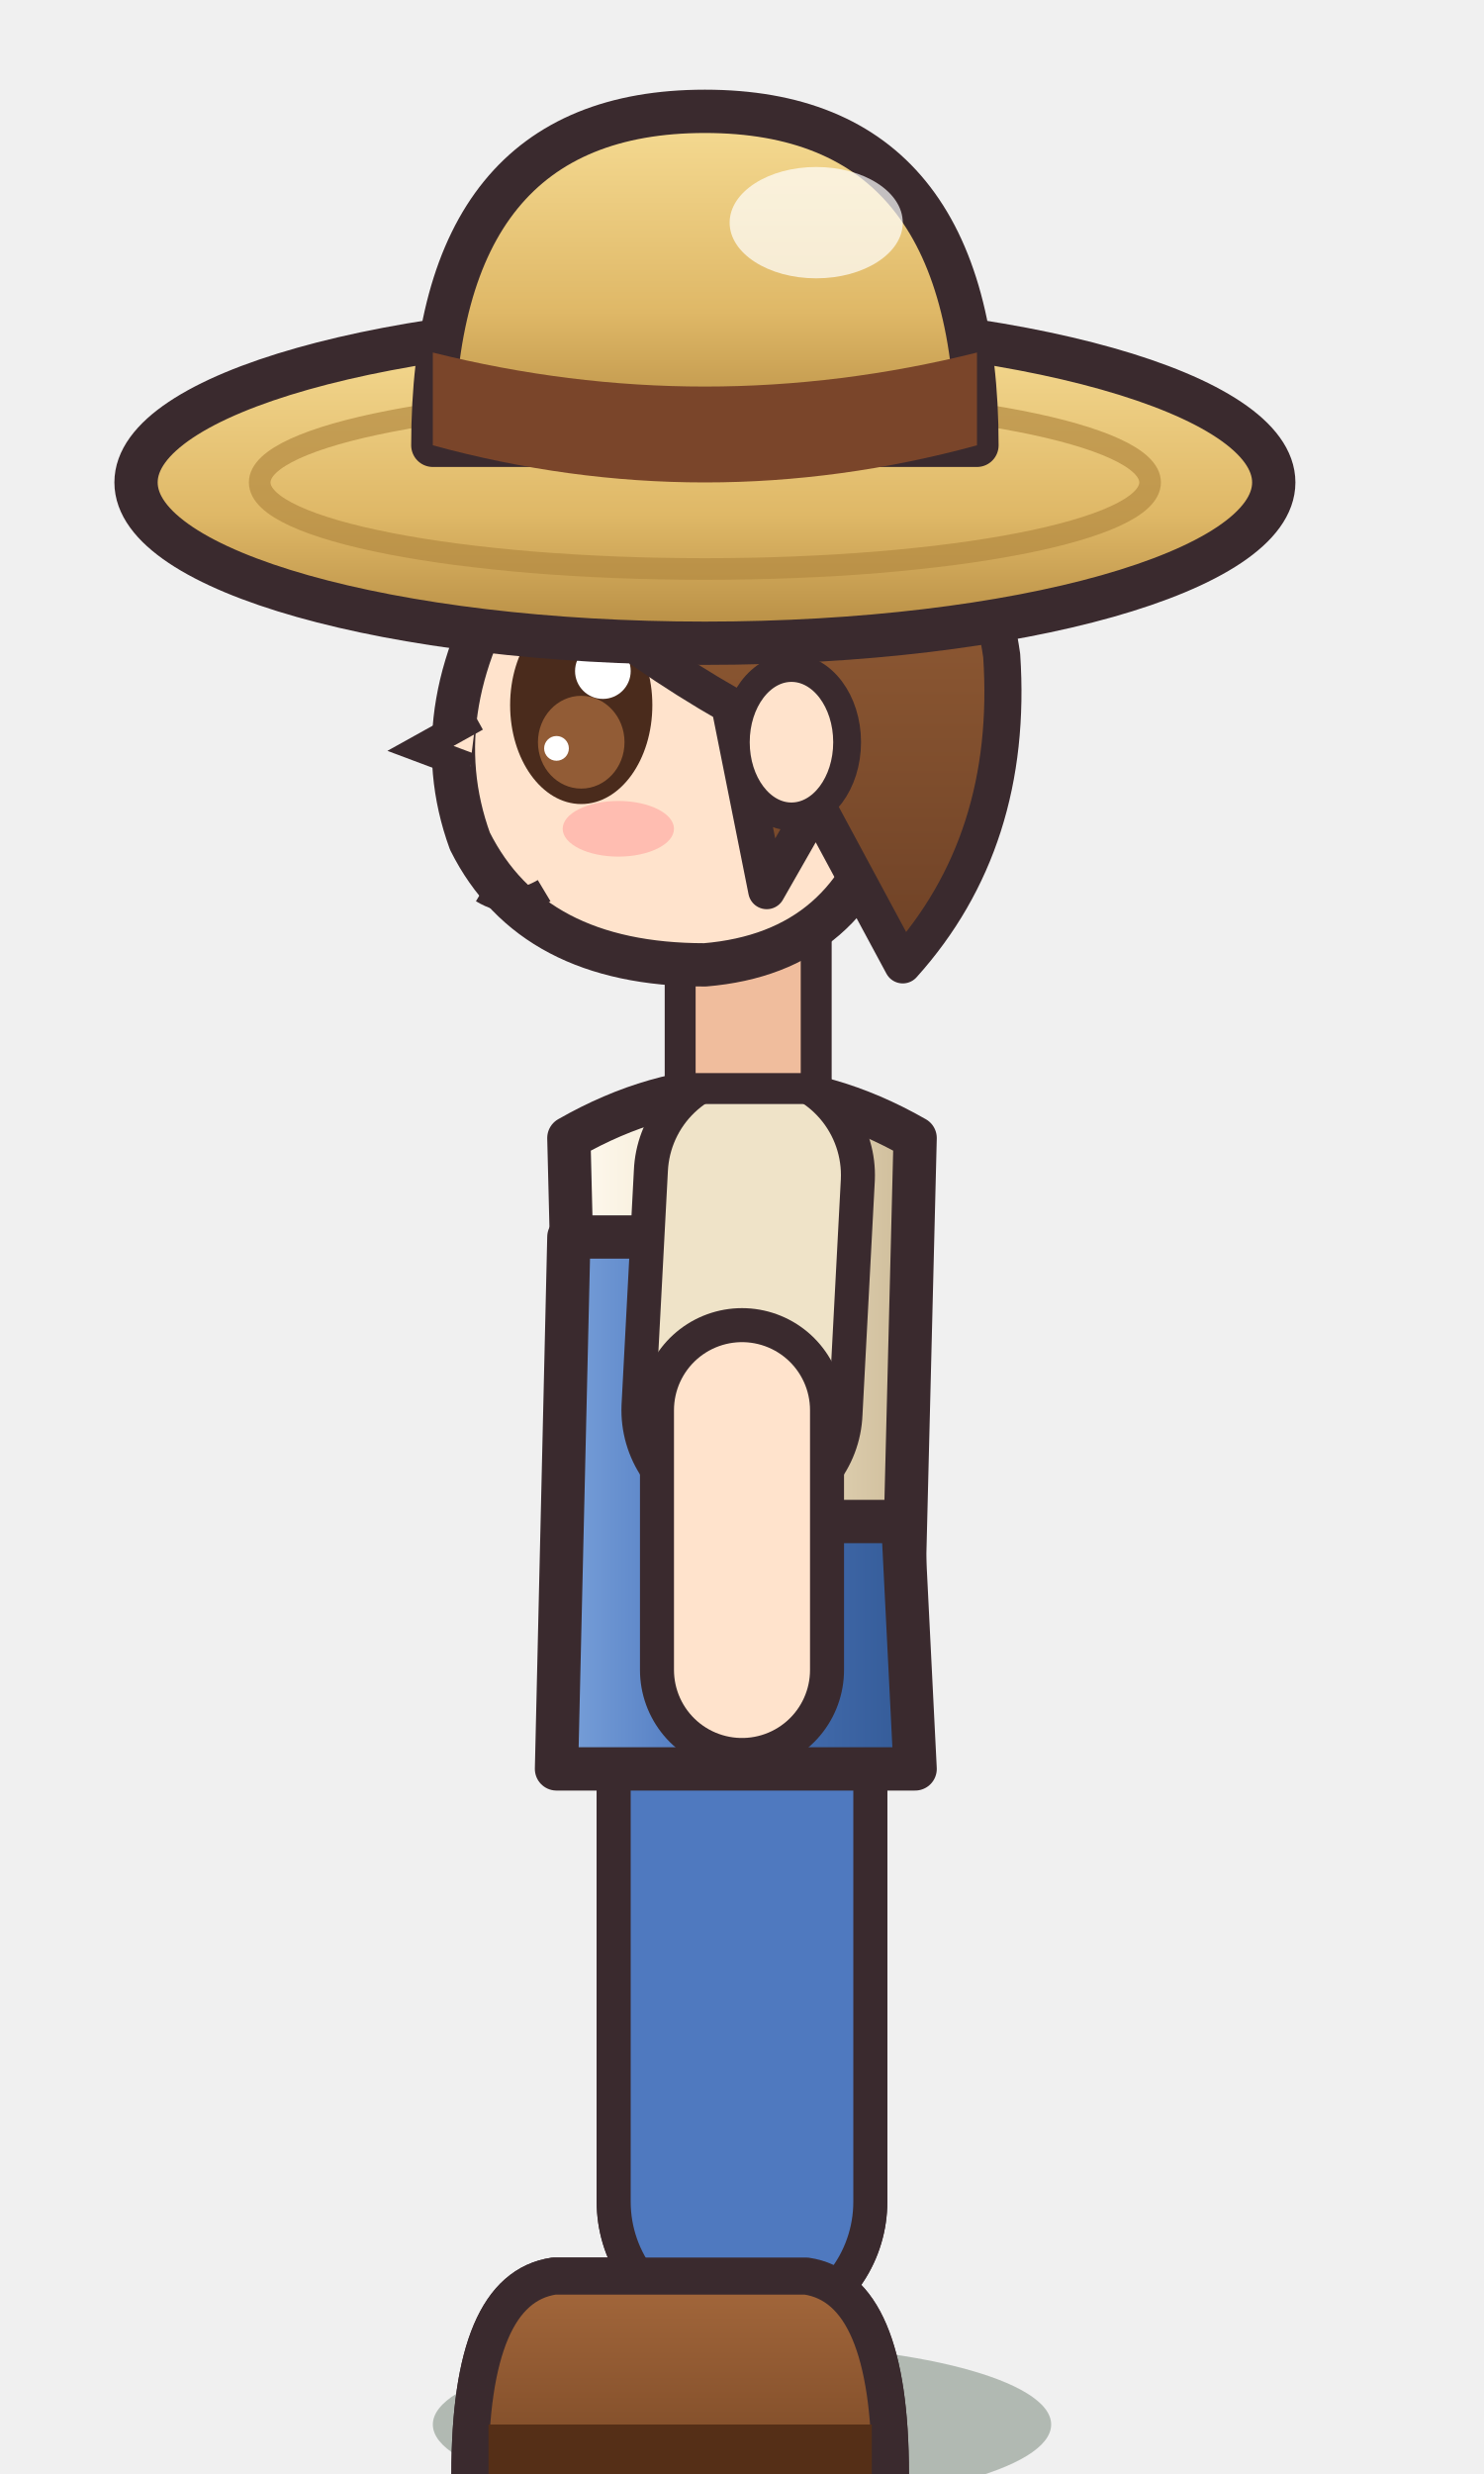
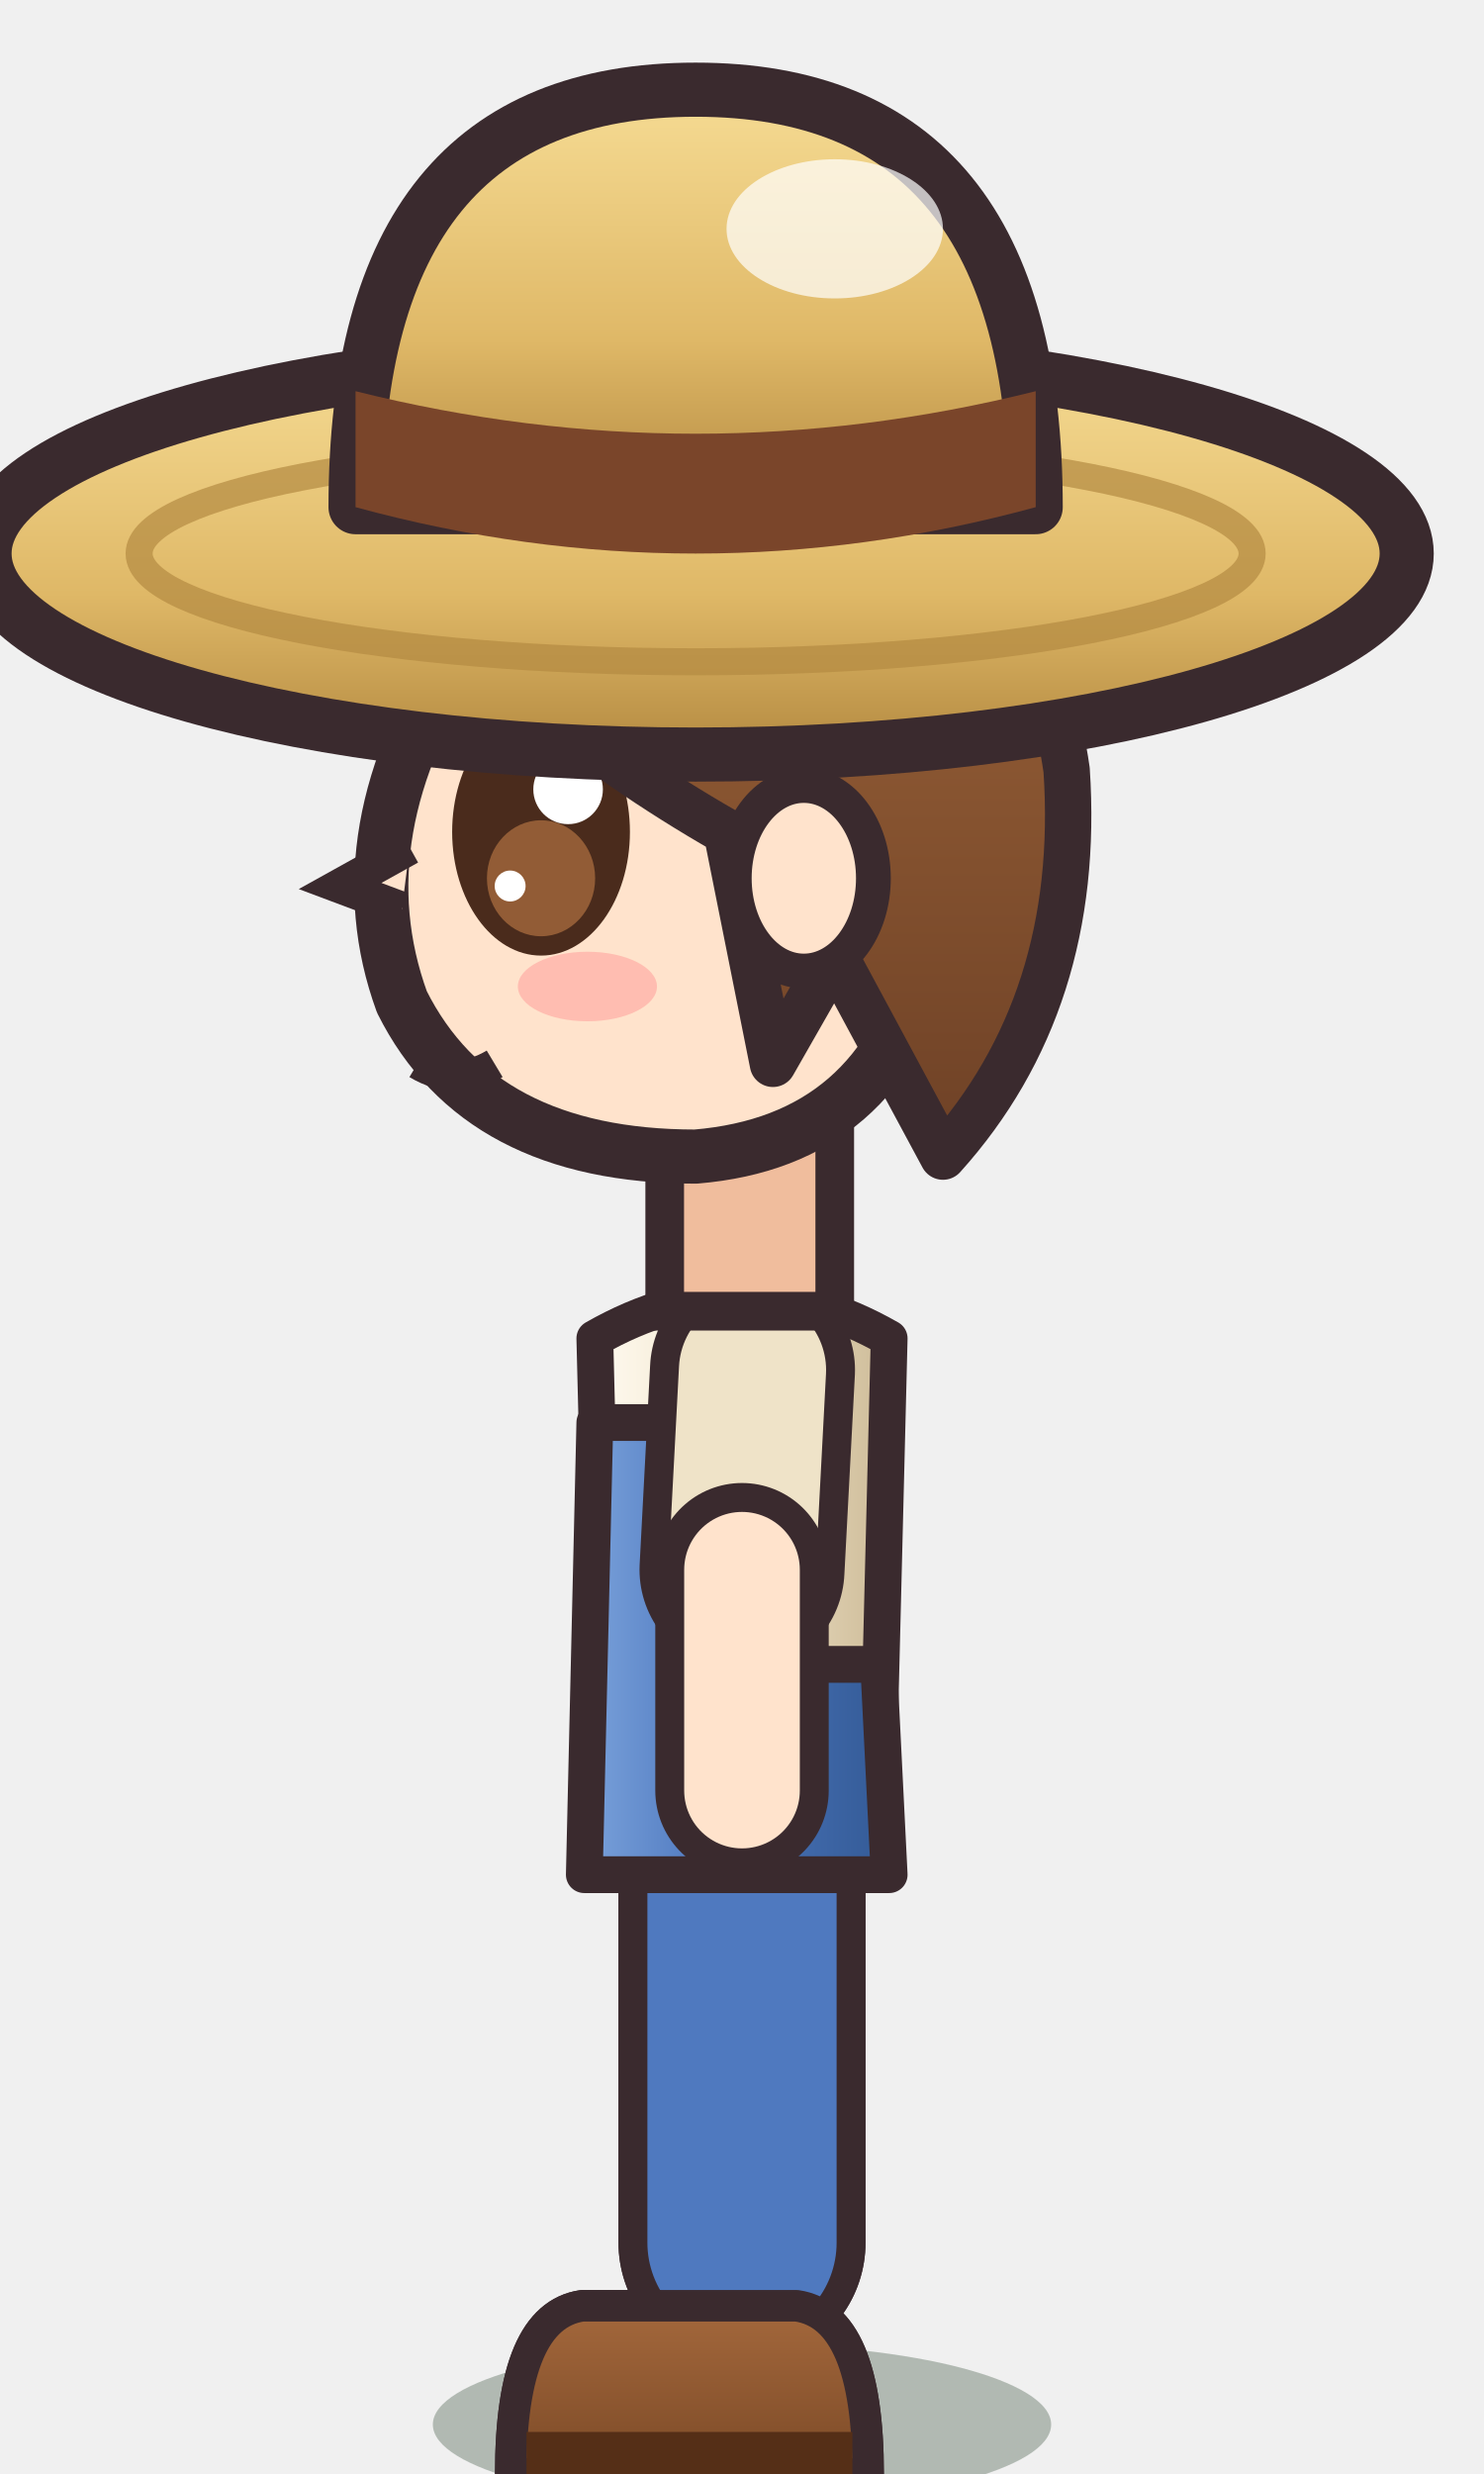
<svg xmlns="http://www.w3.org/2000/svg" viewBox="0 0 24 40" width="24" height="40">
  <defs>
    <linearGradient id="g1" x1="0" y1="0" x2="0" y2="1">
      <stop offset="0" stop-color="#a4683c" />
      <stop offset="1" stop-color="#7c4a27" />
    </linearGradient>
    <linearGradient id="g2" x1="0" y1="0" x2="0" y2="1">
      <stop offset="0" stop-color="#a4683c" />
      <stop offset="1" stop-color="#7c4a27" />
    </linearGradient>
    <linearGradient id="g3" x1="0" y1="0" x2="1" y2="0">
      <stop offset="0" stop-color="#cdbb98" />
      <stop offset="0.5" stop-color="#efe3c8" />
      <stop offset="1" stop-color="#fffaf0" />
    </linearGradient>
    <linearGradient id="g4" x1="0" y1="0" x2="1" y2="0">
      <stop offset="0" stop-color="#335a96" />
      <stop offset="0.6" stop-color="#4f79bf" />
      <stop offset="1" stop-color="#7aa2db" />
    </linearGradient>
    <linearGradient id="g5" x1="0" y1="0" x2="0" y2="1">
      <stop offset="0" stop-color="#9a6238" />
      <stop offset="1" stop-color="#6e4126" />
    </linearGradient>
    <linearGradient id="g6" x1="0" y1="0" x2="0" y2="1">
      <stop offset="0" stop-color="#f6dc94" />
      <stop offset="0.6" stop-color="#dfb867" />
      <stop offset="1" stop-color="#b48a41" />
    </linearGradient>
  </defs>
  <g transform="matrix(-1 0 0 1 24 0)">
    <ellipse cx="12" cy="39.2" rx="5" ry="1.3" fill="#1f3a22" opacity="0.3" />
-     <path d="M12.00 26.00 L12.00 35.60" stroke="#3a2a2e" stroke-width="4.70" stroke-linecap="round" />
-     <path d="M12.00 26.00 L12.00 35.60" stroke="#335a96" stroke-width="3.60" stroke-linecap="round" />
-     <path d="M9.60 40.00 q0 -3 1.36 -3.2 l4.08 0 q1.36 0.2 1.36 3.2 Z" fill="url(#g1)" stroke="#3a2a2e" stroke-width="0.6" stroke-linejoin="round" />
-     <path d="M9.90 39.60 l6.20 0" stroke="#552f17" stroke-width="0.8" />
-     <path d="M12.00 26.00 L12.00 35.60" stroke="#3a2a2e" stroke-width="4.70" stroke-linecap="round" />
-     <path d="M12.00 26.00 L12.00 35.60" stroke="#4f79bf" stroke-width="3.60" stroke-linecap="round" />
-     <path d="M9.60 40.00 q0 -3 1.36 -3.2 l4.08 0 q1.36 0.2 1.36 3.2 Z" fill="url(#g2)" stroke="#3a2a2e" stroke-width="0.6" stroke-linejoin="round" />
-     <path d="M9.90 39.60 l6.20 0" stroke="#552f17" stroke-width="0.8" />
-     <path d="M9.2 18.4 Q12 16.8 14.8 18.4 L14.6 26.4 L9.4 26.4 Z" fill="url(#g3)" stroke="#3a2a2e" stroke-width="0.7" stroke-linejoin="round" />
-     <path d="M11.4 20 L14.8 20 L15 28.6 L9.2 28.6 L9.4 24.6 L11.4 24.6 Z" fill="url(#g4)" stroke="#3a2a2e" stroke-width="0.7" stroke-linejoin="round" />
-     <path d="M12.6 20.2 L11 18.2" stroke="#3a2a2e" stroke-width="1.5" />
-     <path d="M12.6 20.2 L11 18.2" stroke="#4f79bf" stroke-width="0.8" />
-     <circle cx="12.8" cy="20.5" r="0.65" fill="#f4c95d" stroke="#3a2a2e" stroke-width="0.35" />
-     <path d="M11.80 19.00 L12.00 22.80" stroke="#3a2a2e" stroke-width="3.90" stroke-linecap="round" />
-     <path d="M11.80 19.00 L12.00 22.80" stroke="#efe3c8" stroke-width="2.80" stroke-linecap="round" />
-     <path d="M12.00 22.80 L12.00 27.00" stroke="#3a2a2e" stroke-width="3.30" stroke-linecap="round" />
-     <path d="M12.00 22.80 L12.00 27.00" stroke="#ffe3cc" stroke-width="2.20" stroke-linecap="round" />
-     <rect x="10.8" y="14.6" width="2.2" height="3" fill="#f0bd9d" stroke="#3a2a2e" stroke-width="0.5" />
-     <path d="M15.6 9 Q17.2 11.4 16.4 13.6 Q15.4 15.6 12.6 15.6 Q10.2 15.4 9.6 13 L10 9 Z" fill="#ffe3cc" stroke="#3a2a2e" stroke-width="0.7" stroke-linejoin="round" />
-     <path d="M16.3 11.6 l0.9 0.5 l-0.8 0.3" stroke="#3a2a2e" stroke-width="0.45" fill="#ffe3cc" />
-     <ellipse cx="14.60" cy="11.40" rx="1.15" ry="1.6" fill="#4a2b1c" />
-     <ellipse cx="14.60" cy="12.00" rx="0.7" ry="0.75" fill="#9a6238" opacity="0.9" />
-     <circle cx="14.25" cy="10.85" r="0.45" fill="#ffffff" />
-     <circle cx="15.00" cy="12.10" r="0.2" fill="#ffffff" />
-     <path d="M13.35 9.80 q1.25 -0.8 2.5 0" stroke="#3a2a2e" stroke-width="0.55" fill="none" stroke-linecap="round" />
-     <ellipse cx="14" cy="13.4" rx="0.9" ry="0.45" fill="#ff9f9a" opacity="0.55" />
-     <path d="M15.2 14.4 q0.5 0.3 1 0" stroke="#3a2a2e" stroke-width="0.4" fill="none" />
-     <path d="M13.6 7.6 Q8.4 6.4 7.8 10.6 Q7.6 13.6 9.4 15.6 L10.8 13 L11.6 14.4 L12.2 11.4 Q13.6 10.6 14.8 9.6 L15.8 9.8 Z" fill="url(#g5)" stroke="#3a2a2e" stroke-width="0.6" stroke-linejoin="round" />
-     <ellipse cx="11.2" cy="12" rx="0.9" ry="1.2" fill="#ffe3cc" stroke="#3a2a2e" stroke-width="0.45" />
-     <ellipse cx="12.60" cy="7.80" rx="9.2" ry="2.6" fill="url(#g6)" stroke="#3a2a2e" stroke-width="0.7" />
-     <ellipse cx="12.60" cy="7.80" rx="7.2" ry="1.4" fill="none" stroke="#b48a41" stroke-width="0.35" opacity="0.7" />
-     <path d="M8.20 7.20 q0 -5.4 4.4 -5.4 q4.4 0 4.4 5.4 Z" fill="url(#g6)" stroke="#3a2a2e" stroke-width="0.7" stroke-linejoin="round" />
-     <path d="M8.20 7.20 q4.4 1.2 8.8 0 l0 -1.5 q-4.4 1.1 -8.8 0 Z" fill="#7a452a" />
-     <ellipse cx="10.80" cy="3.60" rx="1.4" ry="0.9" fill="#ffffff" opacity="0.7" />
+     <g transform="translate(12 20.45) scale(1.25) translate(-12 -17)">
+ </g>
+     <g transform="translate(12 40) scale(0.85) translate(-12 -40)">
+       <path d="M12.00 26.00 L12.00 35.60" stroke="#3a2a2e" stroke-width="4.70" stroke-linecap="round" />
+       <path d="M12.00 26.00 L12.00 35.60" stroke="#335a96" stroke-width="3.60" stroke-linecap="round" />
+       <path d="M9.60 40.00 q0 -3 1.36 -3.2 l4.08 0 q1.36 0.2 1.36 3.2 Z" fill="url(#g1)" stroke="#3a2a2e" stroke-width="0.6" stroke-linejoin="round" />
+       <path d="M9.90 39.60 l6.20 0" stroke="#552f17" stroke-width="0.8" />
+       <path d="M12.00 26.00 L12.00 35.60" stroke="#3a2a2e" stroke-width="4.70" stroke-linecap="round" />
+       <path d="M12.00 26.00 L12.00 35.60" stroke="#4f79bf" stroke-width="3.60" stroke-linecap="round" />
+       <path d="M9.60 40.00 q0 -3 1.36 -3.2 l4.08 0 q1.36 0.2 1.36 3.2 Z" fill="url(#g2)" stroke="#3a2a2e" stroke-width="0.6" stroke-linejoin="round" />
+       <path d="M9.90 39.60 l6.20 0" stroke="#552f17" stroke-width="0.8" />
+       <path d="M9.2 18.4 Q12 16.8 14.8 18.4 L14.6 26.4 L9.4 26.4 Z" fill="url(#g3)" stroke="#3a2a2e" stroke-width="0.7" stroke-linejoin="round" />
+       <path d="M11.4 20 L14.8 20 L15 28.6 L9.2 28.6 L9.4 24.6 L11.4 24.6 Z" fill="url(#g4)" stroke="#3a2a2e" stroke-width="0.7" stroke-linejoin="round" />
+       <path d="M12.6 20.2 L11 18.2" stroke="#3a2a2e" stroke-width="1.5" />
+       <path d="M12.6 20.2 L11 18.2" stroke="#4f79bf" stroke-width="0.8" />
+       <circle cx="12.8" cy="20.5" r="0.65" fill="#f4c95d" stroke="#3a2a2e" stroke-width="0.35" />
+       <path d="M11.80 19.00 L12.00 22.80" stroke="#3a2a2e" stroke-width="3.90" stroke-linecap="round" />
+       <path d="M11.80 19.00 L12.00 22.80" stroke="#efe3c8" stroke-width="2.80" stroke-linecap="round" />
+       <path d="M12.00 22.80 L12.00 27.00" stroke="#3a2a2e" stroke-width="3.30" stroke-linecap="round" />
+       <path d="M12.00 22.80 L12.00 27.00" stroke="#ffe3cc" stroke-width="2.20" stroke-linecap="round" />
+     </g>
+     <g transform="translate(12 20.45) scale(1.25) translate(-12 -17)">
+       <rect x="10.8" y="14.6" width="2.2" height="3" fill="#f0bd9d" stroke="#3a2a2e" stroke-width="0.5" />
+       <path d="M15.6 9 Q17.2 11.4 16.4 13.6 Q15.4 15.6 12.6 15.6 Q10.2 15.4 9.6 13 L10 9 Z" fill="#ffe3cc" stroke="#3a2a2e" stroke-width="0.7" stroke-linejoin="round" />
+       <path d="M16.3 11.6 l0.9 0.5 l-0.8 0.3" stroke="#3a2a2e" stroke-width="0.45" fill="#ffe3cc" />
+       <ellipse cx="14.60" cy="11.40" rx="1.15" ry="1.6" fill="#4a2b1c" />
+       <ellipse cx="14.60" cy="12.00" rx="0.7" ry="0.75" fill="#9a6238" opacity="0.9" />
+       <circle cx="14.25" cy="10.85" r="0.45" fill="#ffffff" />
+       <circle cx="15.00" cy="12.10" r="0.2" fill="#ffffff" />
+       <path d="M13.35 9.80 q1.25 -0.8 2.5 0" stroke="#3a2a2e" stroke-width="0.55" fill="none" stroke-linecap="round" />
+       <ellipse cx="14" cy="13.4" rx="0.9" ry="0.45" fill="#ff9f9a" opacity="0.55" />
+       <path d="M15.2 14.4 q0.5 0.3 1 0" stroke="#3a2a2e" stroke-width="0.4" fill="none" />
+       <path d="M13.6 7.6 Q8.4 6.4 7.8 10.6 Q7.6 13.6 9.4 15.6 L10.8 13 L11.6 14.4 L12.2 11.4 Q13.6 10.6 14.8 9.6 L15.8 9.8 Z" fill="url(#g5)" stroke="#3a2a2e" stroke-width="0.6" stroke-linejoin="round" />
+       <ellipse cx="11.2" cy="12" rx="0.9" ry="1.2" fill="#ffe3cc" stroke="#3a2a2e" stroke-width="0.45" />
+       <ellipse cx="12.60" cy="7.80" rx="9.2" ry="2.6" fill="url(#g6)" stroke="#3a2a2e" stroke-width="0.7" />
+       <ellipse cx="12.60" cy="7.80" rx="7.2" ry="1.4" fill="none" stroke="#b48a41" stroke-width="0.35" opacity="0.7" />
+       <path d="M8.20 7.20 q0 -5.4 4.4 -5.4 q4.4 0 4.4 5.4 Z" fill="url(#g6)" stroke="#3a2a2e" stroke-width="0.7" stroke-linejoin="round" />
+       <path d="M8.20 7.20 q4.4 1.2 8.8 0 l0 -1.5 q-4.4 1.1 -8.8 0 Z" fill="#7a452a" />
+       <ellipse cx="10.80" cy="3.60" rx="1.4" ry="0.9" fill="#ffffff" opacity="0.7" />
+     </g>
  </g>
</svg>
